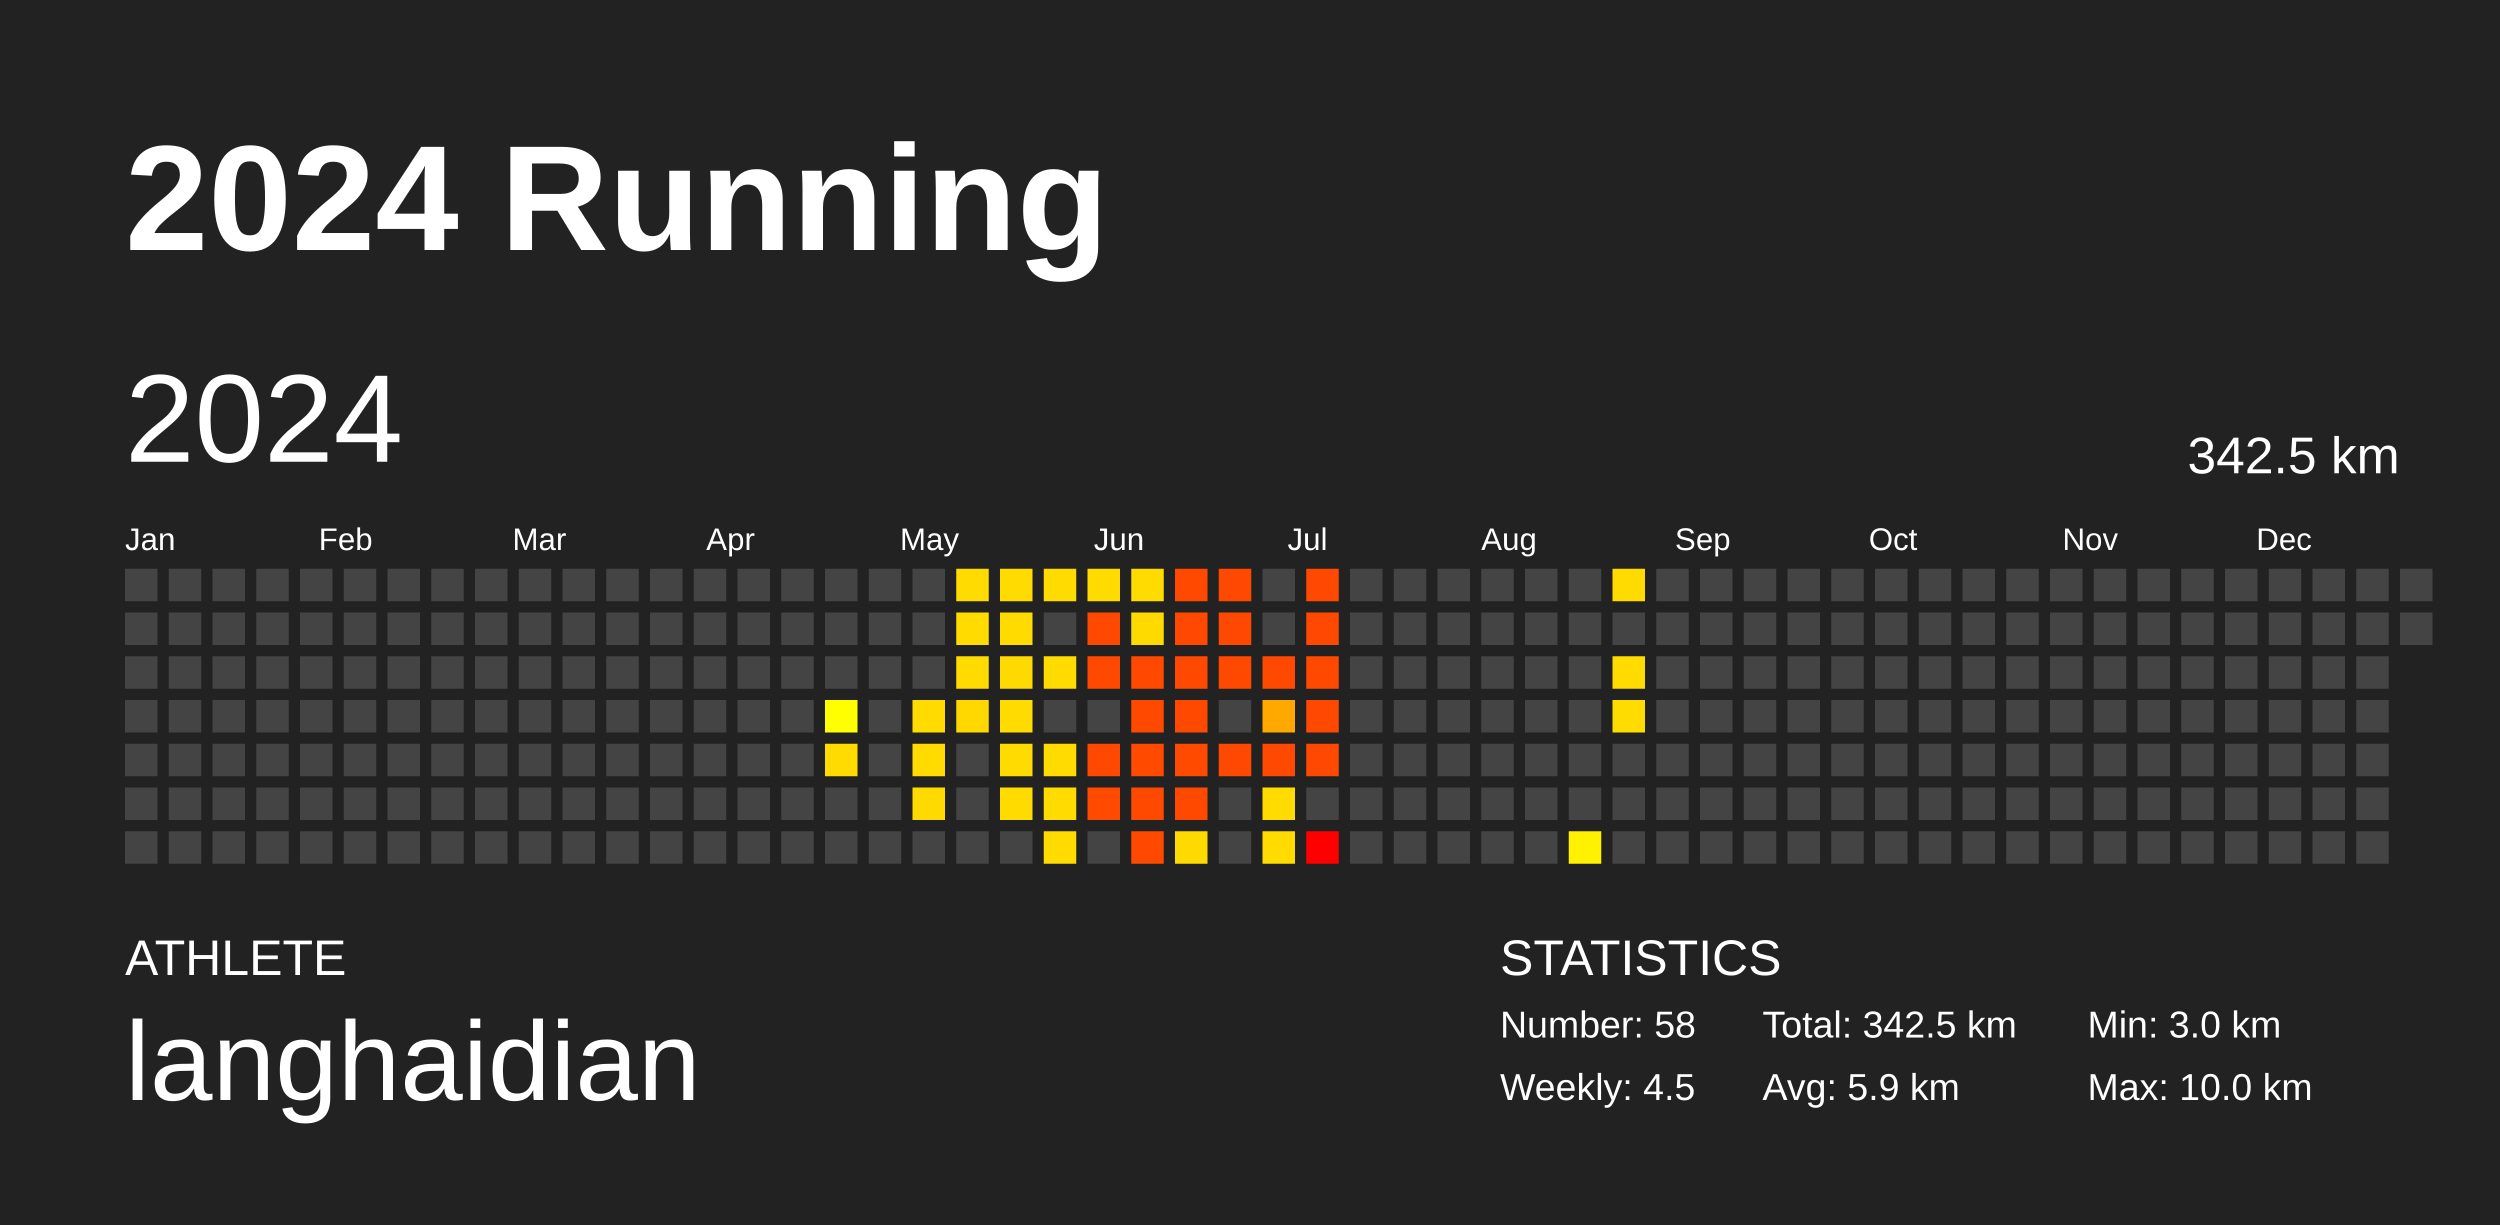
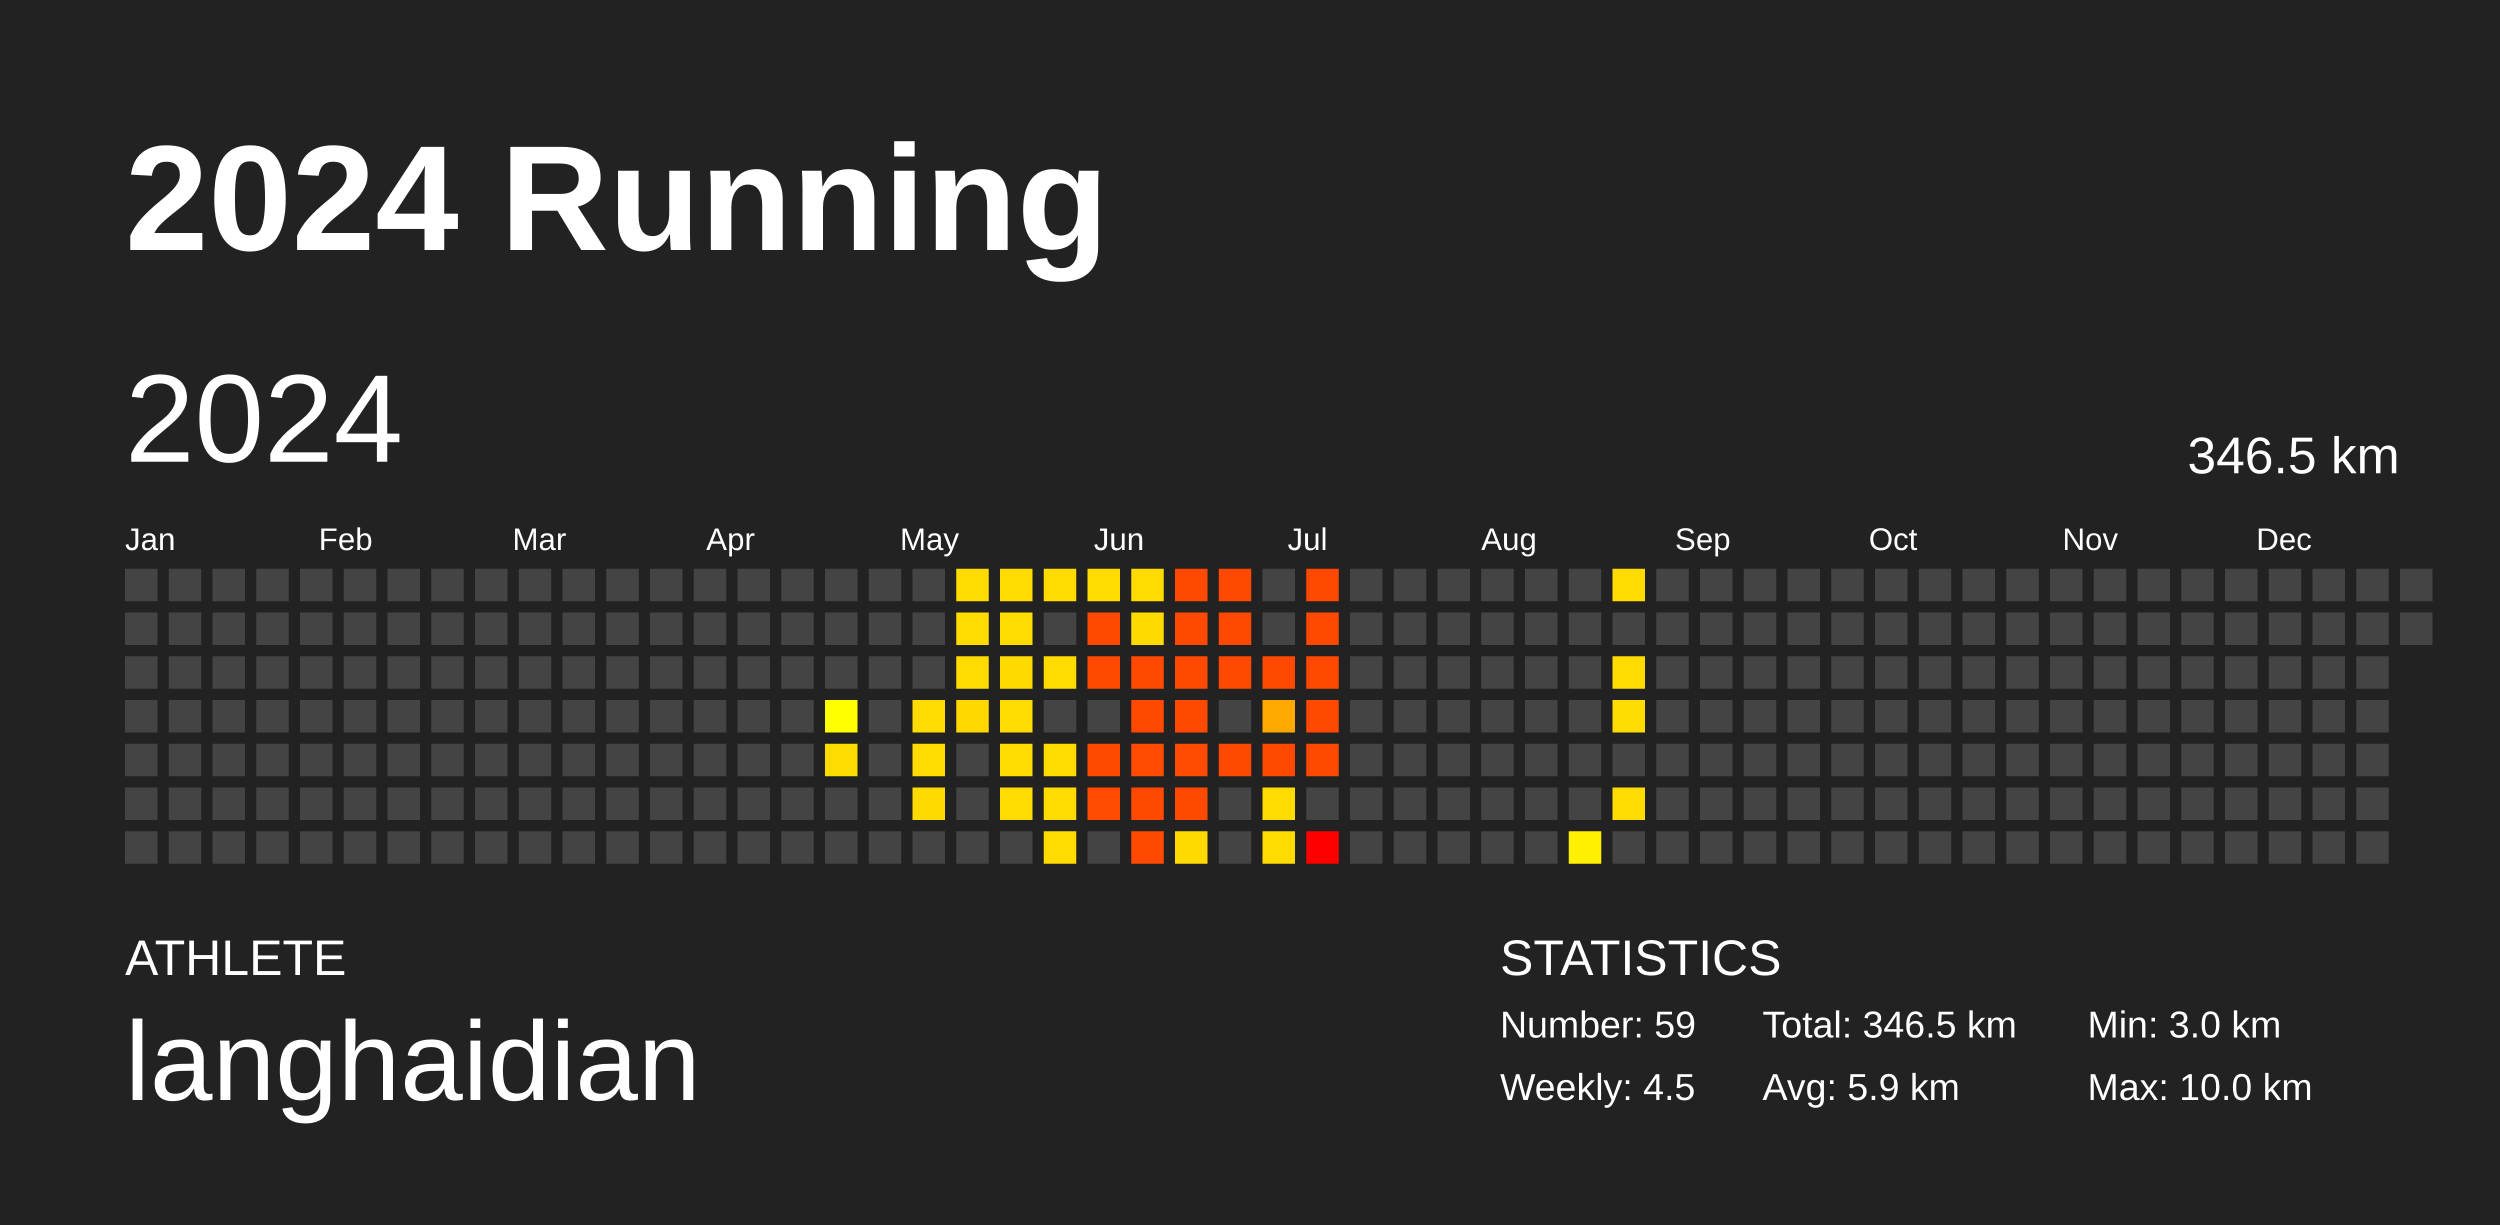
<svg xmlns="http://www.w3.org/2000/svg" baseProfile="full" height="98mm" version="1.1" viewBox="0,0,200,98" width="200mm">
  <defs />
  <rect fill="#222222" height="98" width="200" x="0" y="0" />
  <text fill="#FFFFFF" style="font-size:12px; font-family:Arial; font-weight:bold;" x="10" y="20">2024 Running</text>
  <text fill="#FFFFFF" style="font-size:4px; font-family:Arial" x="10" y="78">ATHLETE</text>
  <text fill="#FFFFFF" style="font-size:9px; font-family:Arial" x="10" y="88">langhaidian</text>
  <text fill="#FFFFFF" style="font-size:4px; font-family:Arial" x="120" y="78">STATISTICS</text>
-   <text fill="#FFFFFF" style="font-size:3px; font-family:Arial" x="120" y="83">Number: 58</text>
+   <text fill="#FFFFFF" style="font-size:3px; font-family:Arial" x="120" y="83">Number: 59</text>
  <text fill="#FFFFFF" style="font-size:3px; font-family:Arial" x="120" y="88">Weekly: 4.5</text>
-   <text fill="#FFFFFF" style="font-size:3px; font-family:Arial" x="141" y="83">Total: 342.5 km</text>
+   <text fill="#FFFFFF" style="font-size:3px; font-family:Arial" x="141" y="83">Total: 346.5 km</text>
  <text fill="#FFFFFF" style="font-size:3px; font-family:Arial" x="141" y="88">Avg: 5.9 km</text>
  <text fill="#FFFFFF" style="font-size:3px; font-family:Arial" x="167" y="83">Min: 3.0 km</text>
  <text fill="#FFFFFF" style="font-size:3px; font-family:Arial" x="167" y="88">Max: 10.0 km</text>
  <text dominant-baseline="hanging" fill="#FFFFFF" style="font-size:10.0px; font-family:Arial;" x="10" y="30">2024</text>
-   <text dominant-baseline="hanging" fill="#FFFFFF" style="font-size:4.125px; font-family:Arial;" x="175" y="35">342.5 km</text>
+   <text dominant-baseline="hanging" fill="#FFFFFF" style="font-size:4.125px; font-family:Arial;" x="175" y="35">346.5 km</text>
  <text fill="#FFFFFF" style="font-size:2.5px; font-family:Arial" x="10.0" y="44">Jan</text>
  <text fill="#FFFFFF" style="font-size:2.5px; font-family:Arial" x="25.5" y="44">Feb</text>
  <text fill="#FFFFFF" style="font-size:2.5px; font-family:Arial" x="41.0" y="44">Mar</text>
  <text fill="#FFFFFF" style="font-size:2.5px; font-family:Arial" x="56.5" y="44">Apr</text>
  <text fill="#FFFFFF" style="font-size:2.5px; font-family:Arial" x="72.0" y="44">May</text>
  <text fill="#FFFFFF" style="font-size:2.5px; font-family:Arial" x="87.5" y="44">Jun</text>
  <text fill="#FFFFFF" style="font-size:2.5px; font-family:Arial" x="103.0" y="44">Jul</text>
  <text fill="#FFFFFF" style="font-size:2.5px; font-family:Arial" x="118.5" y="44">Aug</text>
  <text fill="#FFFFFF" style="font-size:2.5px; font-family:Arial" x="134.0" y="44">Sep</text>
  <text fill="#FFFFFF" style="font-size:2.5px; font-family:Arial" x="149.5" y="44">Oct</text>
  <text fill="#FFFFFF" style="font-size:2.5px; font-family:Arial" x="165.0" y="44">Nov</text>
  <text fill="#FFFFFF" style="font-size:2.5px; font-family:Arial" x="180.5" y="44">Dec</text>
  <rect fill="#444444" height="2.6" width="2.6" x="10.0" y="45.5" />
  <rect fill="#444444" height="2.6" width="2.6" x="10.0" y="49.0" />
  <rect fill="#444444" height="2.6" width="2.6" x="10.0" y="52.5" />
  <rect fill="#444444" height="2.6" width="2.6" x="10.0" y="56.0" />
  <rect fill="#444444" height="2.6" width="2.6" x="10.0" y="59.5" />
  <rect fill="#444444" height="2.6" width="2.6" x="10.0" y="63.0" />
  <rect fill="#444444" height="2.6" width="2.6" x="10.0" y="66.5" />
  <rect fill="#444444" height="2.6" width="2.6" x="13.5" y="45.5" />
  <rect fill="#444444" height="2.6" width="2.6" x="13.5" y="49.0" />
  <rect fill="#444444" height="2.6" width="2.6" x="13.5" y="52.5" />
  <rect fill="#444444" height="2.6" width="2.6" x="13.5" y="56.0" />
  <rect fill="#444444" height="2.6" width="2.6" x="13.5" y="59.5" />
  <rect fill="#444444" height="2.6" width="2.6" x="13.5" y="63.0" />
  <rect fill="#444444" height="2.6" width="2.6" x="13.5" y="66.5" />
  <rect fill="#444444" height="2.6" width="2.6" x="17.0" y="45.5" />
  <rect fill="#444444" height="2.6" width="2.6" x="17.0" y="49.0" />
  <rect fill="#444444" height="2.6" width="2.6" x="17.0" y="52.5" />
  <rect fill="#444444" height="2.6" width="2.6" x="17.0" y="56.0" />
  <rect fill="#444444" height="2.6" width="2.6" x="17.0" y="59.5" />
  <rect fill="#444444" height="2.6" width="2.6" x="17.0" y="63.0" />
  <rect fill="#444444" height="2.6" width="2.6" x="17.0" y="66.5" />
  <rect fill="#444444" height="2.6" width="2.6" x="20.5" y="45.5" />
  <rect fill="#444444" height="2.6" width="2.6" x="20.5" y="49.0" />
  <rect fill="#444444" height="2.6" width="2.6" x="20.5" y="52.5" />
  <rect fill="#444444" height="2.6" width="2.6" x="20.5" y="56.0" />
  <rect fill="#444444" height="2.6" width="2.6" x="20.5" y="59.5" />
  <rect fill="#444444" height="2.6" width="2.6" x="20.5" y="63.0" />
  <rect fill="#444444" height="2.6" width="2.6" x="20.5" y="66.5" />
  <rect fill="#444444" height="2.6" width="2.6" x="24.0" y="45.5" />
  <rect fill="#444444" height="2.6" width="2.6" x="24.0" y="49.0" />
  <rect fill="#444444" height="2.6" width="2.6" x="24.0" y="52.5" />
  <rect fill="#444444" height="2.6" width="2.6" x="24.0" y="56.0" />
  <rect fill="#444444" height="2.6" width="2.6" x="24.0" y="59.5" />
  <rect fill="#444444" height="2.6" width="2.6" x="24.0" y="63.0" />
  <rect fill="#444444" height="2.6" width="2.6" x="24.0" y="66.5" />
  <rect fill="#444444" height="2.6" width="2.6" x="27.5" y="45.5" />
  <rect fill="#444444" height="2.6" width="2.6" x="27.5" y="49.0" />
  <rect fill="#444444" height="2.6" width="2.6" x="27.5" y="52.5" />
  <rect fill="#444444" height="2.6" width="2.6" x="27.5" y="56.0" />
  <rect fill="#444444" height="2.6" width="2.6" x="27.5" y="59.5" />
  <rect fill="#444444" height="2.6" width="2.6" x="27.5" y="63.0" />
  <rect fill="#444444" height="2.6" width="2.6" x="27.5" y="66.5" />
  <rect fill="#444444" height="2.6" width="2.6" x="31.0" y="45.5" />
  <rect fill="#444444" height="2.6" width="2.6" x="31.0" y="49.0" />
  <rect fill="#444444" height="2.6" width="2.6" x="31.0" y="52.5" />
  <rect fill="#444444" height="2.6" width="2.6" x="31.0" y="56.0" />
  <rect fill="#444444" height="2.6" width="2.6" x="31.0" y="59.5" />
  <rect fill="#444444" height="2.6" width="2.6" x="31.0" y="63.0" />
  <rect fill="#444444" height="2.6" width="2.6" x="31.0" y="66.5" />
  <rect fill="#444444" height="2.6" width="2.6" x="34.5" y="45.5" />
  <rect fill="#444444" height="2.6" width="2.6" x="34.5" y="49.0" />
  <rect fill="#444444" height="2.6" width="2.6" x="34.5" y="52.5" />
  <rect fill="#444444" height="2.6" width="2.6" x="34.5" y="56.0" />
  <rect fill="#444444" height="2.6" width="2.6" x="34.5" y="59.5" />
  <rect fill="#444444" height="2.6" width="2.6" x="34.5" y="63.0" />
  <rect fill="#444444" height="2.6" width="2.6" x="34.5" y="66.5" />
  <rect fill="#444444" height="2.6" width="2.6" x="38.0" y="45.5" />
  <rect fill="#444444" height="2.6" width="2.6" x="38.0" y="49.0" />
  <rect fill="#444444" height="2.6" width="2.6" x="38.0" y="52.5" />
  <rect fill="#444444" height="2.6" width="2.6" x="38.0" y="56.0" />
  <rect fill="#444444" height="2.6" width="2.6" x="38.0" y="59.5" />
  <rect fill="#444444" height="2.6" width="2.6" x="38.0" y="63.0" />
  <rect fill="#444444" height="2.6" width="2.6" x="38.0" y="66.5" />
  <rect fill="#444444" height="2.6" width="2.6" x="41.5" y="45.5" />
  <rect fill="#444444" height="2.6" width="2.6" x="41.5" y="49.0" />
  <rect fill="#444444" height="2.6" width="2.6" x="41.5" y="52.5" />
  <rect fill="#444444" height="2.6" width="2.6" x="41.5" y="56.0" />
  <rect fill="#444444" height="2.6" width="2.6" x="41.5" y="59.5" />
  <rect fill="#444444" height="2.6" width="2.6" x="41.5" y="63.0" />
  <rect fill="#444444" height="2.6" width="2.6" x="41.5" y="66.5" />
  <rect fill="#444444" height="2.6" width="2.6" x="45.0" y="45.5" />
  <rect fill="#444444" height="2.6" width="2.6" x="45.0" y="49.0" />
  <rect fill="#444444" height="2.6" width="2.6" x="45.0" y="52.5" />
  <rect fill="#444444" height="2.6" width="2.6" x="45.0" y="56.0" />
  <rect fill="#444444" height="2.6" width="2.6" x="45.0" y="59.5" />
  <rect fill="#444444" height="2.6" width="2.6" x="45.0" y="63.0" />
  <rect fill="#444444" height="2.6" width="2.6" x="45.0" y="66.5" />
  <rect fill="#444444" height="2.6" width="2.6" x="48.5" y="45.5" />
  <rect fill="#444444" height="2.6" width="2.6" x="48.5" y="49.0" />
  <rect fill="#444444" height="2.6" width="2.6" x="48.5" y="52.5" />
  <rect fill="#444444" height="2.6" width="2.6" x="48.5" y="56.0" />
  <rect fill="#444444" height="2.6" width="2.6" x="48.5" y="59.5" />
  <rect fill="#444444" height="2.6" width="2.6" x="48.5" y="63.0" />
  <rect fill="#444444" height="2.6" width="2.6" x="48.5" y="66.5" />
  <rect fill="#444444" height="2.6" width="2.6" x="52.0" y="45.5" />
  <rect fill="#444444" height="2.6" width="2.6" x="52.0" y="49.0" />
  <rect fill="#444444" height="2.6" width="2.6" x="52.0" y="52.5" />
  <rect fill="#444444" height="2.6" width="2.6" x="52.0" y="56.0" />
  <rect fill="#444444" height="2.6" width="2.6" x="52.0" y="59.5" />
  <rect fill="#444444" height="2.6" width="2.6" x="52.0" y="63.0" />
  <rect fill="#444444" height="2.6" width="2.6" x="52.0" y="66.5" />
  <rect fill="#444444" height="2.6" width="2.6" x="55.5" y="45.5" />
  <rect fill="#444444" height="2.6" width="2.6" x="55.5" y="49.0" />
  <rect fill="#444444" height="2.6" width="2.6" x="55.5" y="52.5" />
  <rect fill="#444444" height="2.6" width="2.6" x="55.5" y="56.0" />
  <rect fill="#444444" height="2.6" width="2.6" x="55.5" y="59.5" />
  <rect fill="#444444" height="2.6" width="2.6" x="55.5" y="63.0" />
  <rect fill="#444444" height="2.6" width="2.6" x="55.5" y="66.5" />
  <rect fill="#444444" height="2.6" width="2.6" x="59.0" y="45.5" />
  <rect fill="#444444" height="2.6" width="2.6" x="59.0" y="49.0" />
  <rect fill="#444444" height="2.6" width="2.6" x="59.0" y="52.5" />
  <rect fill="#444444" height="2.6" width="2.6" x="59.0" y="56.0" />
  <rect fill="#444444" height="2.6" width="2.6" x="59.0" y="59.5" />
  <rect fill="#444444" height="2.6" width="2.6" x="59.0" y="63.0" />
  <rect fill="#444444" height="2.6" width="2.6" x="59.0" y="66.5" />
  <rect fill="#444444" height="2.6" width="2.6" x="62.5" y="45.5" />
  <rect fill="#444444" height="2.6" width="2.6" x="62.5" y="49.0" />
  <rect fill="#444444" height="2.6" width="2.6" x="62.5" y="52.5" />
  <rect fill="#444444" height="2.6" width="2.6" x="62.5" y="56.0" />
  <rect fill="#444444" height="2.6" width="2.6" x="62.5" y="59.5" />
  <rect fill="#444444" height="2.6" width="2.6" x="62.5" y="63.0" />
  <rect fill="#444444" height="2.6" width="2.6" x="62.5" y="66.5" />
  <rect fill="#444444" height="2.6" width="2.6" x="66.0" y="45.5" />
  <rect fill="#444444" height="2.6" width="2.6" x="66.0" y="49.0" />
  <rect fill="#444444" height="2.6" width="2.6" x="66.0" y="52.5" />
  <rect fill="#ffff00" height="2.6" width="2.6" x="66.0" y="56.0" />
  <rect fill="#ffdb00" height="2.6" width="2.6" x="66.0" y="59.5" />
  <rect fill="#444444" height="2.6" width="2.6" x="66.0" y="63.0" />
  <rect fill="#444444" height="2.6" width="2.6" x="66.0" y="66.5" />
  <rect fill="#444444" height="2.6" width="2.6" x="69.5" y="45.5" />
  <rect fill="#444444" height="2.6" width="2.6" x="69.5" y="49.0" />
  <rect fill="#444444" height="2.6" width="2.6" x="69.5" y="52.5" />
  <rect fill="#444444" height="2.6" width="2.6" x="69.5" y="56.0" />
  <rect fill="#444444" height="2.6" width="2.6" x="69.5" y="59.5" />
  <rect fill="#444444" height="2.6" width="2.6" x="69.5" y="63.0" />
  <rect fill="#444444" height="2.6" width="2.6" x="69.5" y="66.5" />
  <rect fill="#444444" height="2.6" width="2.6" x="73.0" y="45.5" />
  <rect fill="#444444" height="2.6" width="2.6" x="73.0" y="49.0" />
  <rect fill="#444444" height="2.6" width="2.6" x="73.0" y="52.5" />
  <rect fill="#ffdb00" height="2.6" width="2.6" x="73.0" y="56.0" />
  <rect fill="#ffdb00" height="2.6" width="2.6" x="73.0" y="59.5" />
  <rect fill="#ffda00" height="2.6" width="2.6" x="73.0" y="63.0" />
  <rect fill="#444444" height="2.6" width="2.6" x="73.0" y="66.5" />
  <rect fill="#ffdb00" height="2.6" width="2.6" x="76.5" y="45.5" />
  <rect fill="#ffdb00" height="2.6" width="2.6" x="76.5" y="49.0" />
  <rect fill="#ffdb00" height="2.6" width="2.6" x="76.5" y="52.5" />
  <rect fill="#ffd800" height="2.6" width="2.6" x="76.5" y="56.0" />
  <rect fill="#444444" height="2.6" width="2.6" x="76.5" y="59.5" />
  <rect fill="#444444" height="2.6" width="2.6" x="76.5" y="63.0" />
  <rect fill="#444444" height="2.6" width="2.6" x="76.5" y="66.5" />
  <rect fill="#ffdb00" height="2.6" width="2.6" x="80.0" y="45.5" />
  <rect fill="#ffdb00" height="2.6" width="2.6" x="80.0" y="49.0" />
  <rect fill="#ffda00" height="2.6" width="2.6" x="80.0" y="52.5" />
  <rect fill="#ffdb00" height="2.6" width="2.6" x="80.0" y="56.0" />
  <rect fill="#ffdb00" height="2.6" width="2.6" x="80.0" y="59.5" />
  <rect fill="#ffdb00" height="2.6" width="2.6" x="80.0" y="63.0" />
  <rect fill="#444444" height="2.6" width="2.6" x="80.0" y="66.5" />
  <rect fill="#ffdb00" height="2.6" width="2.6" x="83.5" y="45.5" />
  <rect fill="#444444" height="2.6" width="2.6" x="83.5" y="49.0" />
  <rect fill="#ffdb00" height="2.6" width="2.6" x="83.5" y="52.5" />
  <rect fill="#444444" height="2.6" width="2.6" x="83.5" y="56.0" />
  <rect fill="#ffdb00" height="2.6" width="2.6" x="83.5" y="59.5" />
  <rect fill="#ffdb00" height="2.6" width="2.6" x="83.5" y="63.0" />
  <rect fill="#ffdb00" height="2.6" width="2.6" x="83.5" y="66.5" />
  <rect fill="#ffdb00" height="2.6" width="2.6" x="87.0" y="45.5" />
  <rect fill="#ff4900" height="2.6" width="2.6" x="87.0" y="49.0" />
  <rect fill="#ff4900" height="2.6" width="2.6" x="87.0" y="52.5" />
  <rect fill="#444444" height="2.6" width="2.6" x="87.0" y="56.0" />
  <rect fill="#ff4900" height="2.6" width="2.6" x="87.0" y="59.5" />
  <rect fill="#ff4a00" height="2.6" width="2.6" x="87.0" y="63.0" />
  <rect fill="#444444" height="2.6" width="2.6" x="87.0" y="66.5" />
  <rect fill="#ffdb00" height="2.6" width="2.6" x="90.5" y="45.5" />
  <rect fill="#ffda00" height="2.6" width="2.6" x="90.5" y="49.0" />
  <rect fill="#ff4900" height="2.6" width="2.6" x="90.5" y="52.5" />
  <rect fill="#ff4900" height="2.6" width="2.6" x="90.5" y="56.0" />
  <rect fill="#ff4a00" height="2.6" width="2.6" x="90.5" y="59.5" />
  <rect fill="#ff4900" height="2.6" width="2.6" x="90.5" y="63.0" />
  <rect fill="#ff4900" height="2.6" width="2.6" x="90.5" y="66.5" />
  <rect fill="#ff4900" height="2.6" width="2.6" x="94.0" y="45.5" />
  <rect fill="#ff4900" height="2.6" width="2.6" x="94.0" y="49.0" />
  <rect fill="#ff4900" height="2.6" width="2.6" x="94.0" y="52.5" />
  <rect fill="#ff4900" height="2.6" width="2.6" x="94.0" y="56.0" />
  <rect fill="#ff4a00" height="2.6" width="2.6" x="94.0" y="59.5" />
  <rect fill="#ff4900" height="2.6" width="2.6" x="94.0" y="63.0" />
  <rect fill="#ffda00" height="2.6" width="2.6" x="94.0" y="66.5" />
  <rect fill="#ff4900" height="2.6" width="2.6" x="97.5" y="45.5" />
  <rect fill="#ff4900" height="2.6" width="2.6" x="97.5" y="49.0" />
  <rect fill="#ff4900" height="2.6" width="2.6" x="97.5" y="52.5" />
  <rect fill="#444444" height="2.6" width="2.6" x="97.5" y="56.0" />
  <rect fill="#ff4900" height="2.6" width="2.6" x="97.5" y="59.5" />
  <rect fill="#444444" height="2.6" width="2.6" x="97.5" y="63.0" />
  <rect fill="#444444" height="2.6" width="2.6" x="97.5" y="66.5" />
  <rect fill="#444444" height="2.6" width="2.6" x="101.0" y="45.5" />
  <rect fill="#444444" height="2.6" width="2.6" x="101.0" y="49.0" />
  <rect fill="#ff4900" height="2.6" width="2.6" x="101.0" y="52.5" />
  <rect fill="#ffa800" height="2.6" width="2.6" x="101.0" y="56.0" />
  <rect fill="#ff4900" height="2.6" width="2.6" x="101.0" y="59.5" />
  <rect fill="#ffdb00" height="2.6" width="2.6" x="101.0" y="63.0" />
  <rect fill="#ffdb00" height="2.6" width="2.6" x="101.0" y="66.5" />
  <rect fill="#ff4900" height="2.6" width="2.6" x="104.5" y="45.5" />
  <rect fill="#ff4900" height="2.6" width="2.6" x="104.5" y="49.0" />
  <rect fill="#ff4900" height="2.6" width="2.6" x="104.5" y="52.5" />
  <rect fill="#ff4900" height="2.6" width="2.6" x="104.5" y="56.0" />
  <rect fill="#ff4900" height="2.6" width="2.6" x="104.5" y="59.5" />
  <rect fill="#444444" height="2.6" width="2.6" x="104.5" y="63.0" />
  <rect fill="red" height="2.6" width="2.6" x="104.5" y="66.5" />
  <rect fill="#444444" height="2.6" width="2.6" x="108.0" y="45.5" />
  <rect fill="#444444" height="2.6" width="2.6" x="108.0" y="49.0" />
  <rect fill="#444444" height="2.6" width="2.6" x="108.0" y="52.5" />
  <rect fill="#444444" height="2.6" width="2.6" x="108.0" y="56.0" />
  <rect fill="#444444" height="2.6" width="2.6" x="108.0" y="59.5" />
  <rect fill="#444444" height="2.6" width="2.6" x="108.0" y="63.0" />
  <rect fill="#444444" height="2.6" width="2.6" x="108.0" y="66.5" />
  <rect fill="#444444" height="2.6" width="2.6" x="111.5" y="45.5" />
  <rect fill="#444444" height="2.6" width="2.6" x="111.5" y="49.0" />
  <rect fill="#444444" height="2.6" width="2.6" x="111.5" y="52.5" />
  <rect fill="#444444" height="2.6" width="2.6" x="111.5" y="56.0" />
  <rect fill="#444444" height="2.6" width="2.6" x="111.5" y="59.5" />
  <rect fill="#444444" height="2.6" width="2.6" x="111.5" y="63.0" />
  <rect fill="#444444" height="2.6" width="2.6" x="111.5" y="66.5" />
  <rect fill="#444444" height="2.6" width="2.6" x="115.0" y="45.5" />
  <rect fill="#444444" height="2.6" width="2.6" x="115.0" y="49.0" />
  <rect fill="#444444" height="2.6" width="2.6" x="115.0" y="52.5" />
  <rect fill="#444444" height="2.6" width="2.6" x="115.0" y="56.0" />
  <rect fill="#444444" height="2.6" width="2.6" x="115.0" y="59.5" />
  <rect fill="#444444" height="2.6" width="2.6" x="115.0" y="63.0" />
  <rect fill="#444444" height="2.6" width="2.6" x="115.0" y="66.5" />
  <rect fill="#444444" height="2.6" width="2.6" x="118.5" y="45.5" />
  <rect fill="#444444" height="2.6" width="2.6" x="118.5" y="49.0" />
  <rect fill="#444444" height="2.6" width="2.6" x="118.5" y="52.5" />
  <rect fill="#444444" height="2.6" width="2.6" x="118.5" y="56.0" />
  <rect fill="#444444" height="2.6" width="2.6" x="118.5" y="59.5" />
  <rect fill="#444444" height="2.6" width="2.6" x="118.5" y="63.0" />
  <rect fill="#444444" height="2.6" width="2.6" x="118.5" y="66.5" />
  <rect fill="#444444" height="2.6" width="2.6" x="122.0" y="45.5" />
  <rect fill="#444444" height="2.6" width="2.6" x="122.0" y="49.0" />
  <rect fill="#444444" height="2.6" width="2.6" x="122.0" y="52.5" />
  <rect fill="#444444" height="2.6" width="2.6" x="122.0" y="56.0" />
  <rect fill="#444444" height="2.6" width="2.6" x="122.0" y="59.5" />
  <rect fill="#444444" height="2.6" width="2.6" x="122.0" y="63.0" />
  <rect fill="#444444" height="2.6" width="2.6" x="122.0" y="66.5" />
  <rect fill="#444444" height="2.6" width="2.6" x="125.5" y="45.5" />
  <rect fill="#444444" height="2.6" width="2.6" x="125.5" y="49.0" />
  <rect fill="#444444" height="2.6" width="2.6" x="125.5" y="52.5" />
  <rect fill="#444444" height="2.6" width="2.6" x="125.5" y="56.0" />
  <rect fill="#444444" height="2.6" width="2.6" x="125.5" y="59.5" />
  <rect fill="#444444" height="2.6" width="2.6" x="125.5" y="63.0" />
  <rect fill="#fff100" height="2.6" width="2.6" x="125.5" y="66.5" />
  <rect fill="#ffdb00" height="2.6" width="2.6" x="129.0" y="45.5" />
  <rect fill="#444444" height="2.6" width="2.6" x="129.0" y="49.0" />
  <rect fill="#ffdb00" height="2.6" width="2.6" x="129.0" y="52.5" />
  <rect fill="#ffdc00" height="2.6" width="2.6" x="129.0" y="56.0" />
  <rect fill="#444444" height="2.6" width="2.6" x="129.0" y="59.5" />
-   <rect fill="#444444" height="2.6" width="2.6" x="129.0" y="63.0" />
+   <rect fill="#ffdb00" height="2.6" width="2.6" x="129.0" y="63.0" />
  <rect fill="#444444" height="2.6" width="2.6" x="129.0" y="66.5" />
  <rect fill="#444444" height="2.6" width="2.6" x="132.5" y="45.5" />
  <rect fill="#444444" height="2.6" width="2.6" x="132.5" y="49.0" />
  <rect fill="#444444" height="2.6" width="2.6" x="132.5" y="52.5" />
  <rect fill="#444444" height="2.6" width="2.6" x="132.5" y="56.0" />
  <rect fill="#444444" height="2.6" width="2.6" x="132.5" y="59.5" />
  <rect fill="#444444" height="2.6" width="2.6" x="132.5" y="63.0" />
  <rect fill="#444444" height="2.6" width="2.6" x="132.5" y="66.5" />
  <rect fill="#444444" height="2.6" width="2.6" x="136.0" y="45.5" />
  <rect fill="#444444" height="2.6" width="2.6" x="136.0" y="49.0" />
  <rect fill="#444444" height="2.6" width="2.6" x="136.0" y="52.5" />
  <rect fill="#444444" height="2.6" width="2.6" x="136.0" y="56.0" />
  <rect fill="#444444" height="2.6" width="2.6" x="136.0" y="59.5" />
  <rect fill="#444444" height="2.6" width="2.6" x="136.0" y="63.0" />
  <rect fill="#444444" height="2.6" width="2.6" x="136.0" y="66.5" />
  <rect fill="#444444" height="2.6" width="2.6" x="139.5" y="45.5" />
  <rect fill="#444444" height="2.6" width="2.6" x="139.5" y="49.0" />
  <rect fill="#444444" height="2.6" width="2.6" x="139.5" y="52.5" />
  <rect fill="#444444" height="2.6" width="2.6" x="139.5" y="56.0" />
  <rect fill="#444444" height="2.6" width="2.6" x="139.5" y="59.5" />
  <rect fill="#444444" height="2.6" width="2.6" x="139.5" y="63.0" />
  <rect fill="#444444" height="2.6" width="2.6" x="139.5" y="66.5" />
  <rect fill="#444444" height="2.6" width="2.6" x="143.0" y="45.5" />
  <rect fill="#444444" height="2.6" width="2.6" x="143.0" y="49.0" />
  <rect fill="#444444" height="2.6" width="2.6" x="143.0" y="52.5" />
  <rect fill="#444444" height="2.6" width="2.6" x="143.0" y="56.0" />
  <rect fill="#444444" height="2.6" width="2.6" x="143.0" y="59.5" />
  <rect fill="#444444" height="2.6" width="2.6" x="143.0" y="63.0" />
  <rect fill="#444444" height="2.6" width="2.6" x="143.0" y="66.5" />
  <rect fill="#444444" height="2.6" width="2.6" x="146.5" y="45.5" />
  <rect fill="#444444" height="2.6" width="2.6" x="146.5" y="49.0" />
  <rect fill="#444444" height="2.6" width="2.6" x="146.5" y="52.5" />
  <rect fill="#444444" height="2.6" width="2.6" x="146.5" y="56.0" />
  <rect fill="#444444" height="2.6" width="2.6" x="146.5" y="59.5" />
  <rect fill="#444444" height="2.6" width="2.6" x="146.5" y="63.0" />
  <rect fill="#444444" height="2.6" width="2.6" x="146.5" y="66.5" />
  <rect fill="#444444" height="2.6" width="2.6" x="150.0" y="45.5" />
  <rect fill="#444444" height="2.6" width="2.6" x="150.0" y="49.0" />
  <rect fill="#444444" height="2.6" width="2.6" x="150.0" y="52.5" />
  <rect fill="#444444" height="2.6" width="2.6" x="150.0" y="56.0" />
  <rect fill="#444444" height="2.6" width="2.6" x="150.0" y="59.5" />
  <rect fill="#444444" height="2.6" width="2.6" x="150.0" y="63.0" />
  <rect fill="#444444" height="2.6" width="2.6" x="150.0" y="66.5" />
  <rect fill="#444444" height="2.6" width="2.6" x="153.5" y="45.5" />
  <rect fill="#444444" height="2.6" width="2.6" x="153.5" y="49.0" />
  <rect fill="#444444" height="2.6" width="2.6" x="153.5" y="52.5" />
  <rect fill="#444444" height="2.6" width="2.6" x="153.5" y="56.0" />
  <rect fill="#444444" height="2.6" width="2.6" x="153.5" y="59.5" />
  <rect fill="#444444" height="2.6" width="2.6" x="153.5" y="63.0" />
  <rect fill="#444444" height="2.6" width="2.6" x="153.5" y="66.5" />
  <rect fill="#444444" height="2.6" width="2.6" x="157.0" y="45.5" />
  <rect fill="#444444" height="2.6" width="2.6" x="157.0" y="49.0" />
  <rect fill="#444444" height="2.6" width="2.6" x="157.0" y="52.5" />
  <rect fill="#444444" height="2.6" width="2.6" x="157.0" y="56.0" />
  <rect fill="#444444" height="2.6" width="2.6" x="157.0" y="59.5" />
  <rect fill="#444444" height="2.6" width="2.6" x="157.0" y="63.0" />
  <rect fill="#444444" height="2.6" width="2.6" x="157.0" y="66.5" />
  <rect fill="#444444" height="2.6" width="2.6" x="160.5" y="45.5" />
  <rect fill="#444444" height="2.6" width="2.6" x="160.5" y="49.0" />
  <rect fill="#444444" height="2.6" width="2.6" x="160.5" y="52.5" />
  <rect fill="#444444" height="2.6" width="2.6" x="160.5" y="56.0" />
  <rect fill="#444444" height="2.6" width="2.6" x="160.5" y="59.5" />
  <rect fill="#444444" height="2.6" width="2.6" x="160.5" y="63.0" />
  <rect fill="#444444" height="2.6" width="2.6" x="160.5" y="66.5" />
  <rect fill="#444444" height="2.6" width="2.6" x="164.0" y="45.5" />
  <rect fill="#444444" height="2.6" width="2.6" x="164.0" y="49.0" />
  <rect fill="#444444" height="2.6" width="2.6" x="164.0" y="52.5" />
  <rect fill="#444444" height="2.6" width="2.6" x="164.0" y="56.0" />
  <rect fill="#444444" height="2.6" width="2.6" x="164.0" y="59.5" />
  <rect fill="#444444" height="2.6" width="2.6" x="164.0" y="63.0" />
  <rect fill="#444444" height="2.6" width="2.6" x="164.0" y="66.5" />
  <rect fill="#444444" height="2.6" width="2.6" x="167.5" y="45.5" />
  <rect fill="#444444" height="2.6" width="2.6" x="167.5" y="49.0" />
  <rect fill="#444444" height="2.6" width="2.6" x="167.5" y="52.5" />
  <rect fill="#444444" height="2.6" width="2.6" x="167.5" y="56.0" />
  <rect fill="#444444" height="2.6" width="2.6" x="167.5" y="59.5" />
  <rect fill="#444444" height="2.6" width="2.6" x="167.5" y="63.0" />
  <rect fill="#444444" height="2.6" width="2.6" x="167.5" y="66.5" />
  <rect fill="#444444" height="2.6" width="2.6" x="171.0" y="45.5" />
  <rect fill="#444444" height="2.6" width="2.6" x="171.0" y="49.0" />
  <rect fill="#444444" height="2.6" width="2.6" x="171.0" y="52.5" />
  <rect fill="#444444" height="2.6" width="2.6" x="171.0" y="56.0" />
  <rect fill="#444444" height="2.6" width="2.6" x="171.0" y="59.5" />
  <rect fill="#444444" height="2.6" width="2.6" x="171.0" y="63.0" />
  <rect fill="#444444" height="2.6" width="2.6" x="171.0" y="66.5" />
  <rect fill="#444444" height="2.6" width="2.6" x="174.5" y="45.5" />
  <rect fill="#444444" height="2.6" width="2.6" x="174.5" y="49.0" />
  <rect fill="#444444" height="2.6" width="2.6" x="174.5" y="52.5" />
  <rect fill="#444444" height="2.6" width="2.6" x="174.5" y="56.0" />
  <rect fill="#444444" height="2.6" width="2.6" x="174.5" y="59.5" />
  <rect fill="#444444" height="2.6" width="2.6" x="174.5" y="63.0" />
  <rect fill="#444444" height="2.6" width="2.6" x="174.5" y="66.5" />
  <rect fill="#444444" height="2.6" width="2.6" x="178.0" y="45.5" />
  <rect fill="#444444" height="2.6" width="2.6" x="178.0" y="49.0" />
  <rect fill="#444444" height="2.6" width="2.6" x="178.0" y="52.5" />
  <rect fill="#444444" height="2.6" width="2.6" x="178.0" y="56.0" />
  <rect fill="#444444" height="2.6" width="2.6" x="178.0" y="59.5" />
  <rect fill="#444444" height="2.6" width="2.6" x="178.0" y="63.0" />
  <rect fill="#444444" height="2.6" width="2.6" x="178.0" y="66.5" />
  <rect fill="#444444" height="2.6" width="2.6" x="181.5" y="45.5" />
  <rect fill="#444444" height="2.6" width="2.6" x="181.5" y="49.0" />
  <rect fill="#444444" height="2.6" width="2.6" x="181.5" y="52.5" />
  <rect fill="#444444" height="2.6" width="2.6" x="181.5" y="56.0" />
  <rect fill="#444444" height="2.6" width="2.6" x="181.5" y="59.5" />
  <rect fill="#444444" height="2.6" width="2.6" x="181.5" y="63.0" />
  <rect fill="#444444" height="2.6" width="2.6" x="181.5" y="66.5" />
  <rect fill="#444444" height="2.6" width="2.6" x="185.0" y="45.5" />
  <rect fill="#444444" height="2.6" width="2.6" x="185.0" y="49.0" />
  <rect fill="#444444" height="2.6" width="2.6" x="185.0" y="52.5" />
  <rect fill="#444444" height="2.6" width="2.6" x="185.0" y="56.0" />
  <rect fill="#444444" height="2.6" width="2.6" x="185.0" y="59.5" />
  <rect fill="#444444" height="2.6" width="2.6" x="185.0" y="63.0" />
  <rect fill="#444444" height="2.6" width="2.6" x="185.0" y="66.5" />
  <rect fill="#444444" height="2.6" width="2.6" x="188.5" y="45.5" />
  <rect fill="#444444" height="2.6" width="2.6" x="188.5" y="49.0" />
  <rect fill="#444444" height="2.6" width="2.6" x="188.5" y="52.5" />
  <rect fill="#444444" height="2.6" width="2.6" x="188.5" y="56.0" />
  <rect fill="#444444" height="2.6" width="2.6" x="188.5" y="59.5" />
  <rect fill="#444444" height="2.6" width="2.6" x="188.5" y="63.0" />
  <rect fill="#444444" height="2.6" width="2.6" x="188.5" y="66.5" />
  <rect fill="#444444" height="2.6" width="2.6" x="192.0" y="45.5" />
  <rect fill="#444444" height="2.6" width="2.6" x="192.0" y="49.0" />
</svg>
